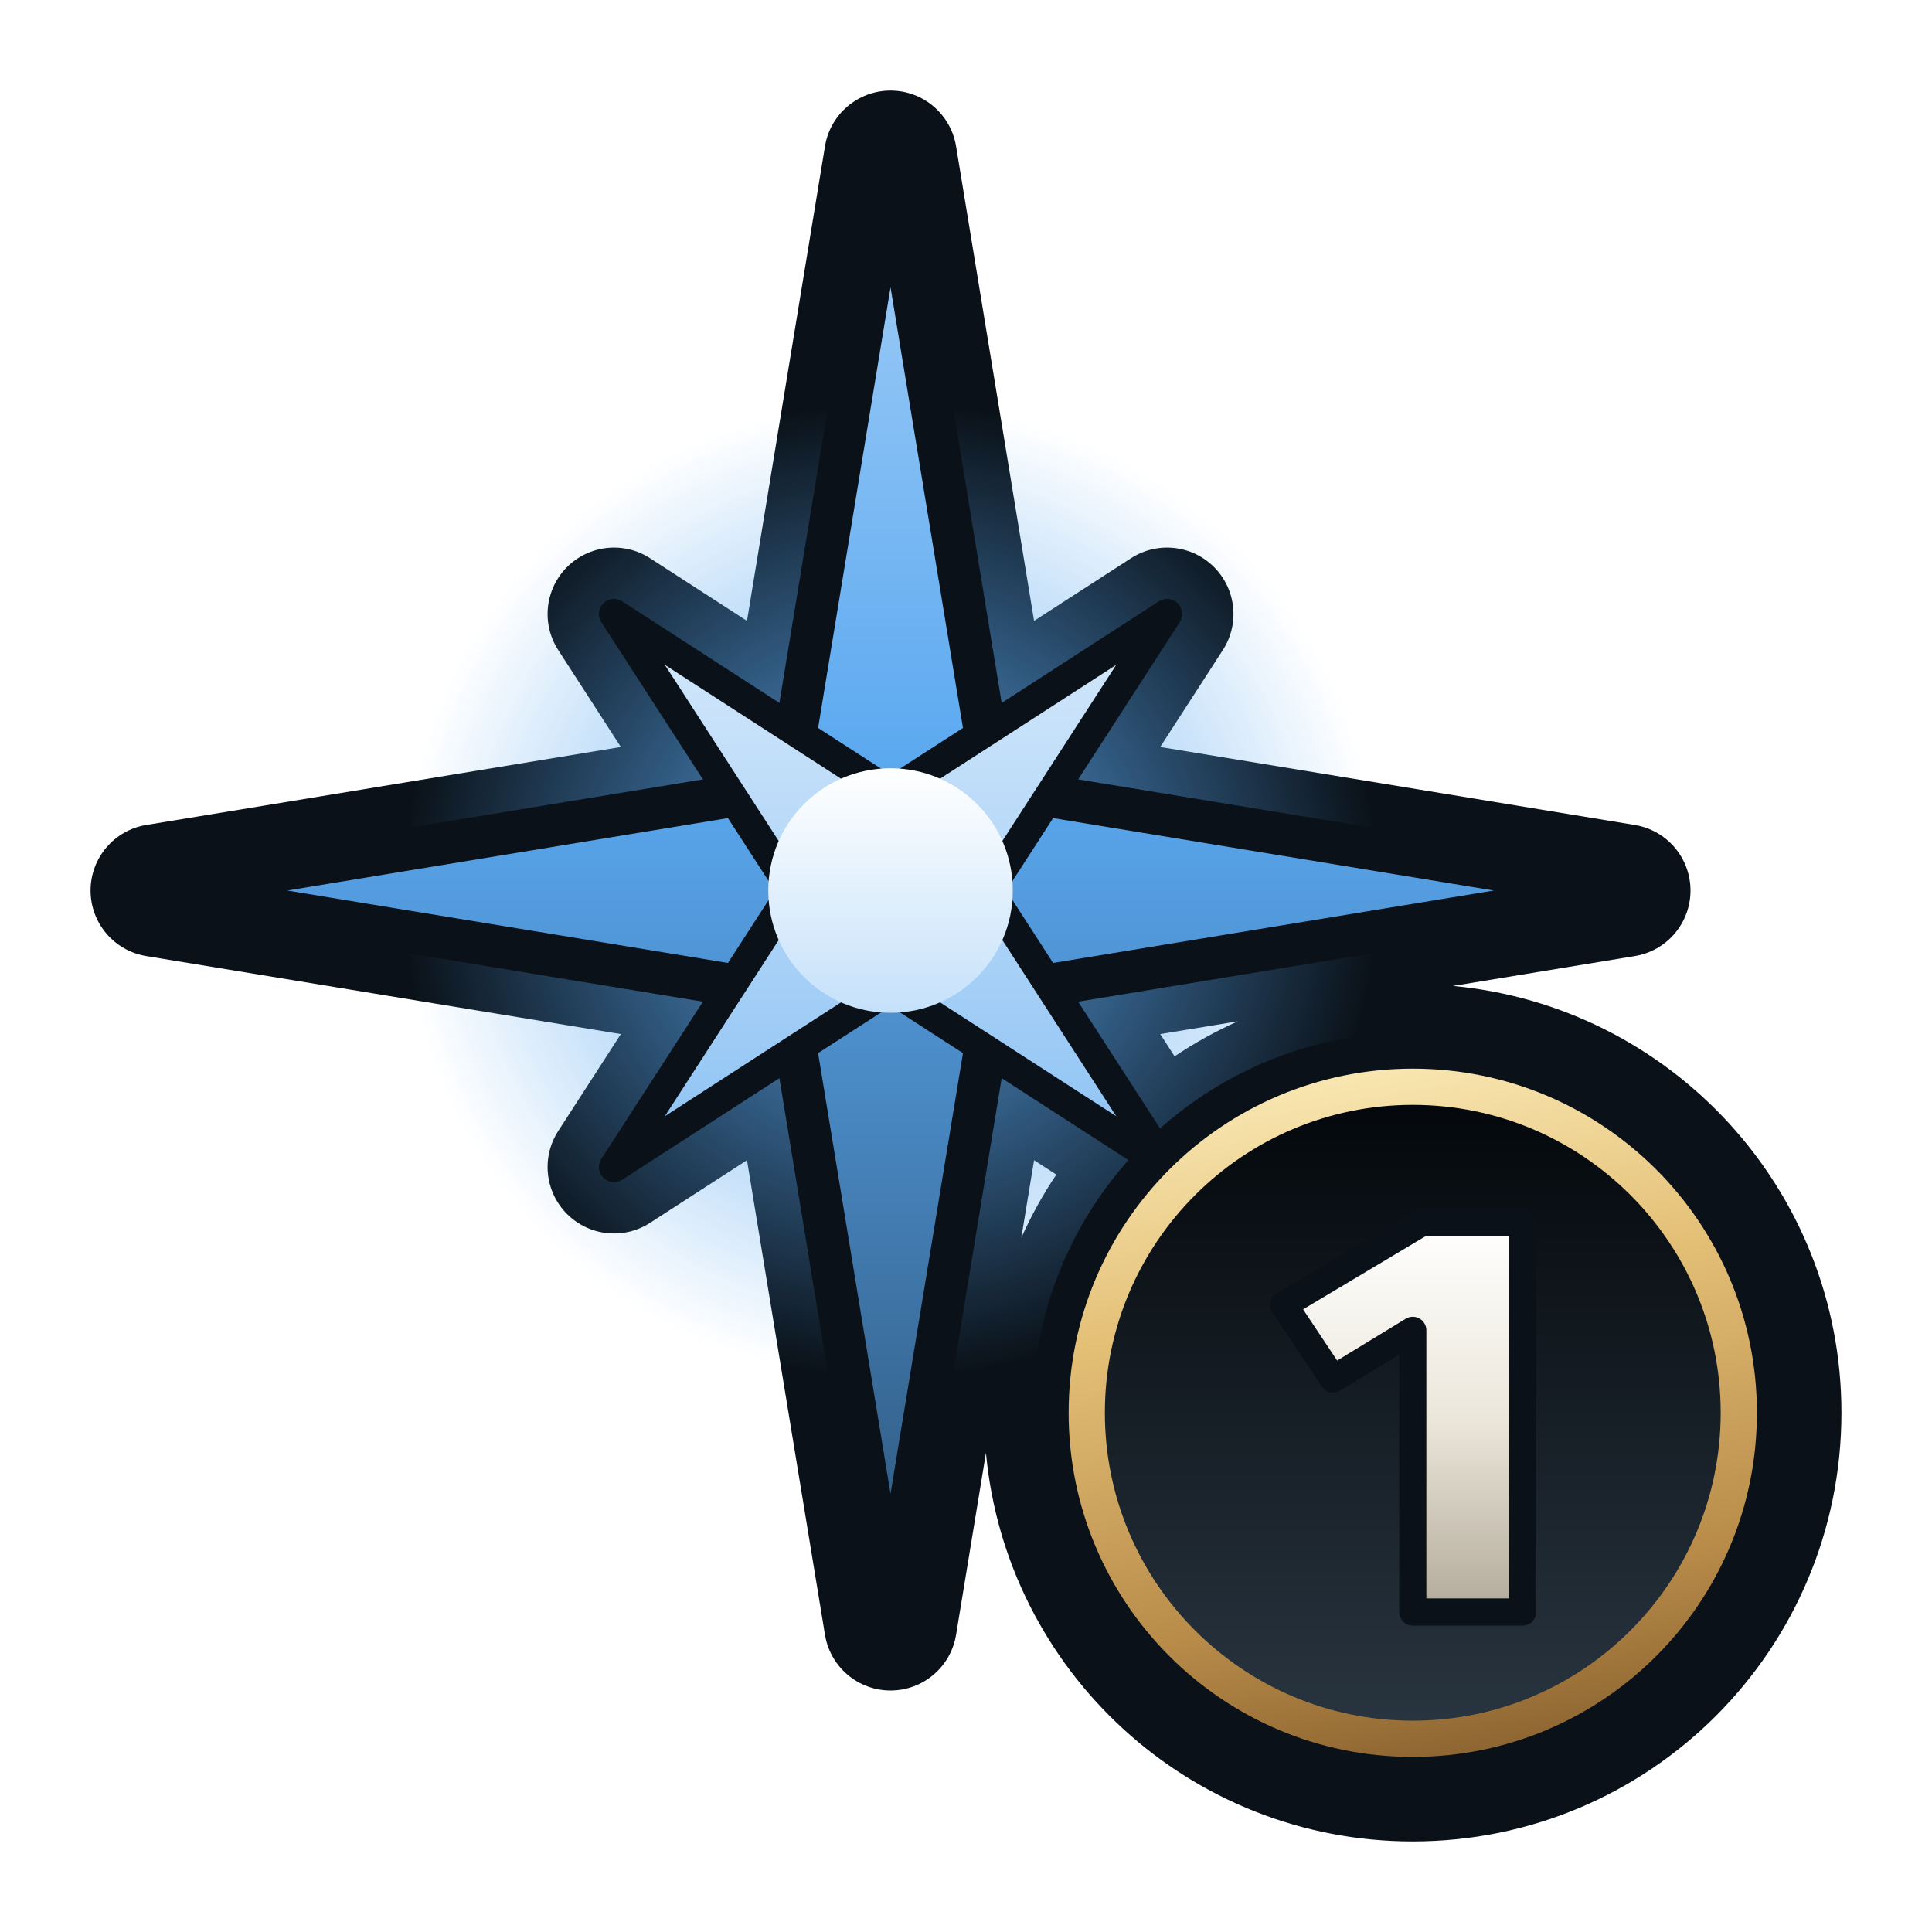
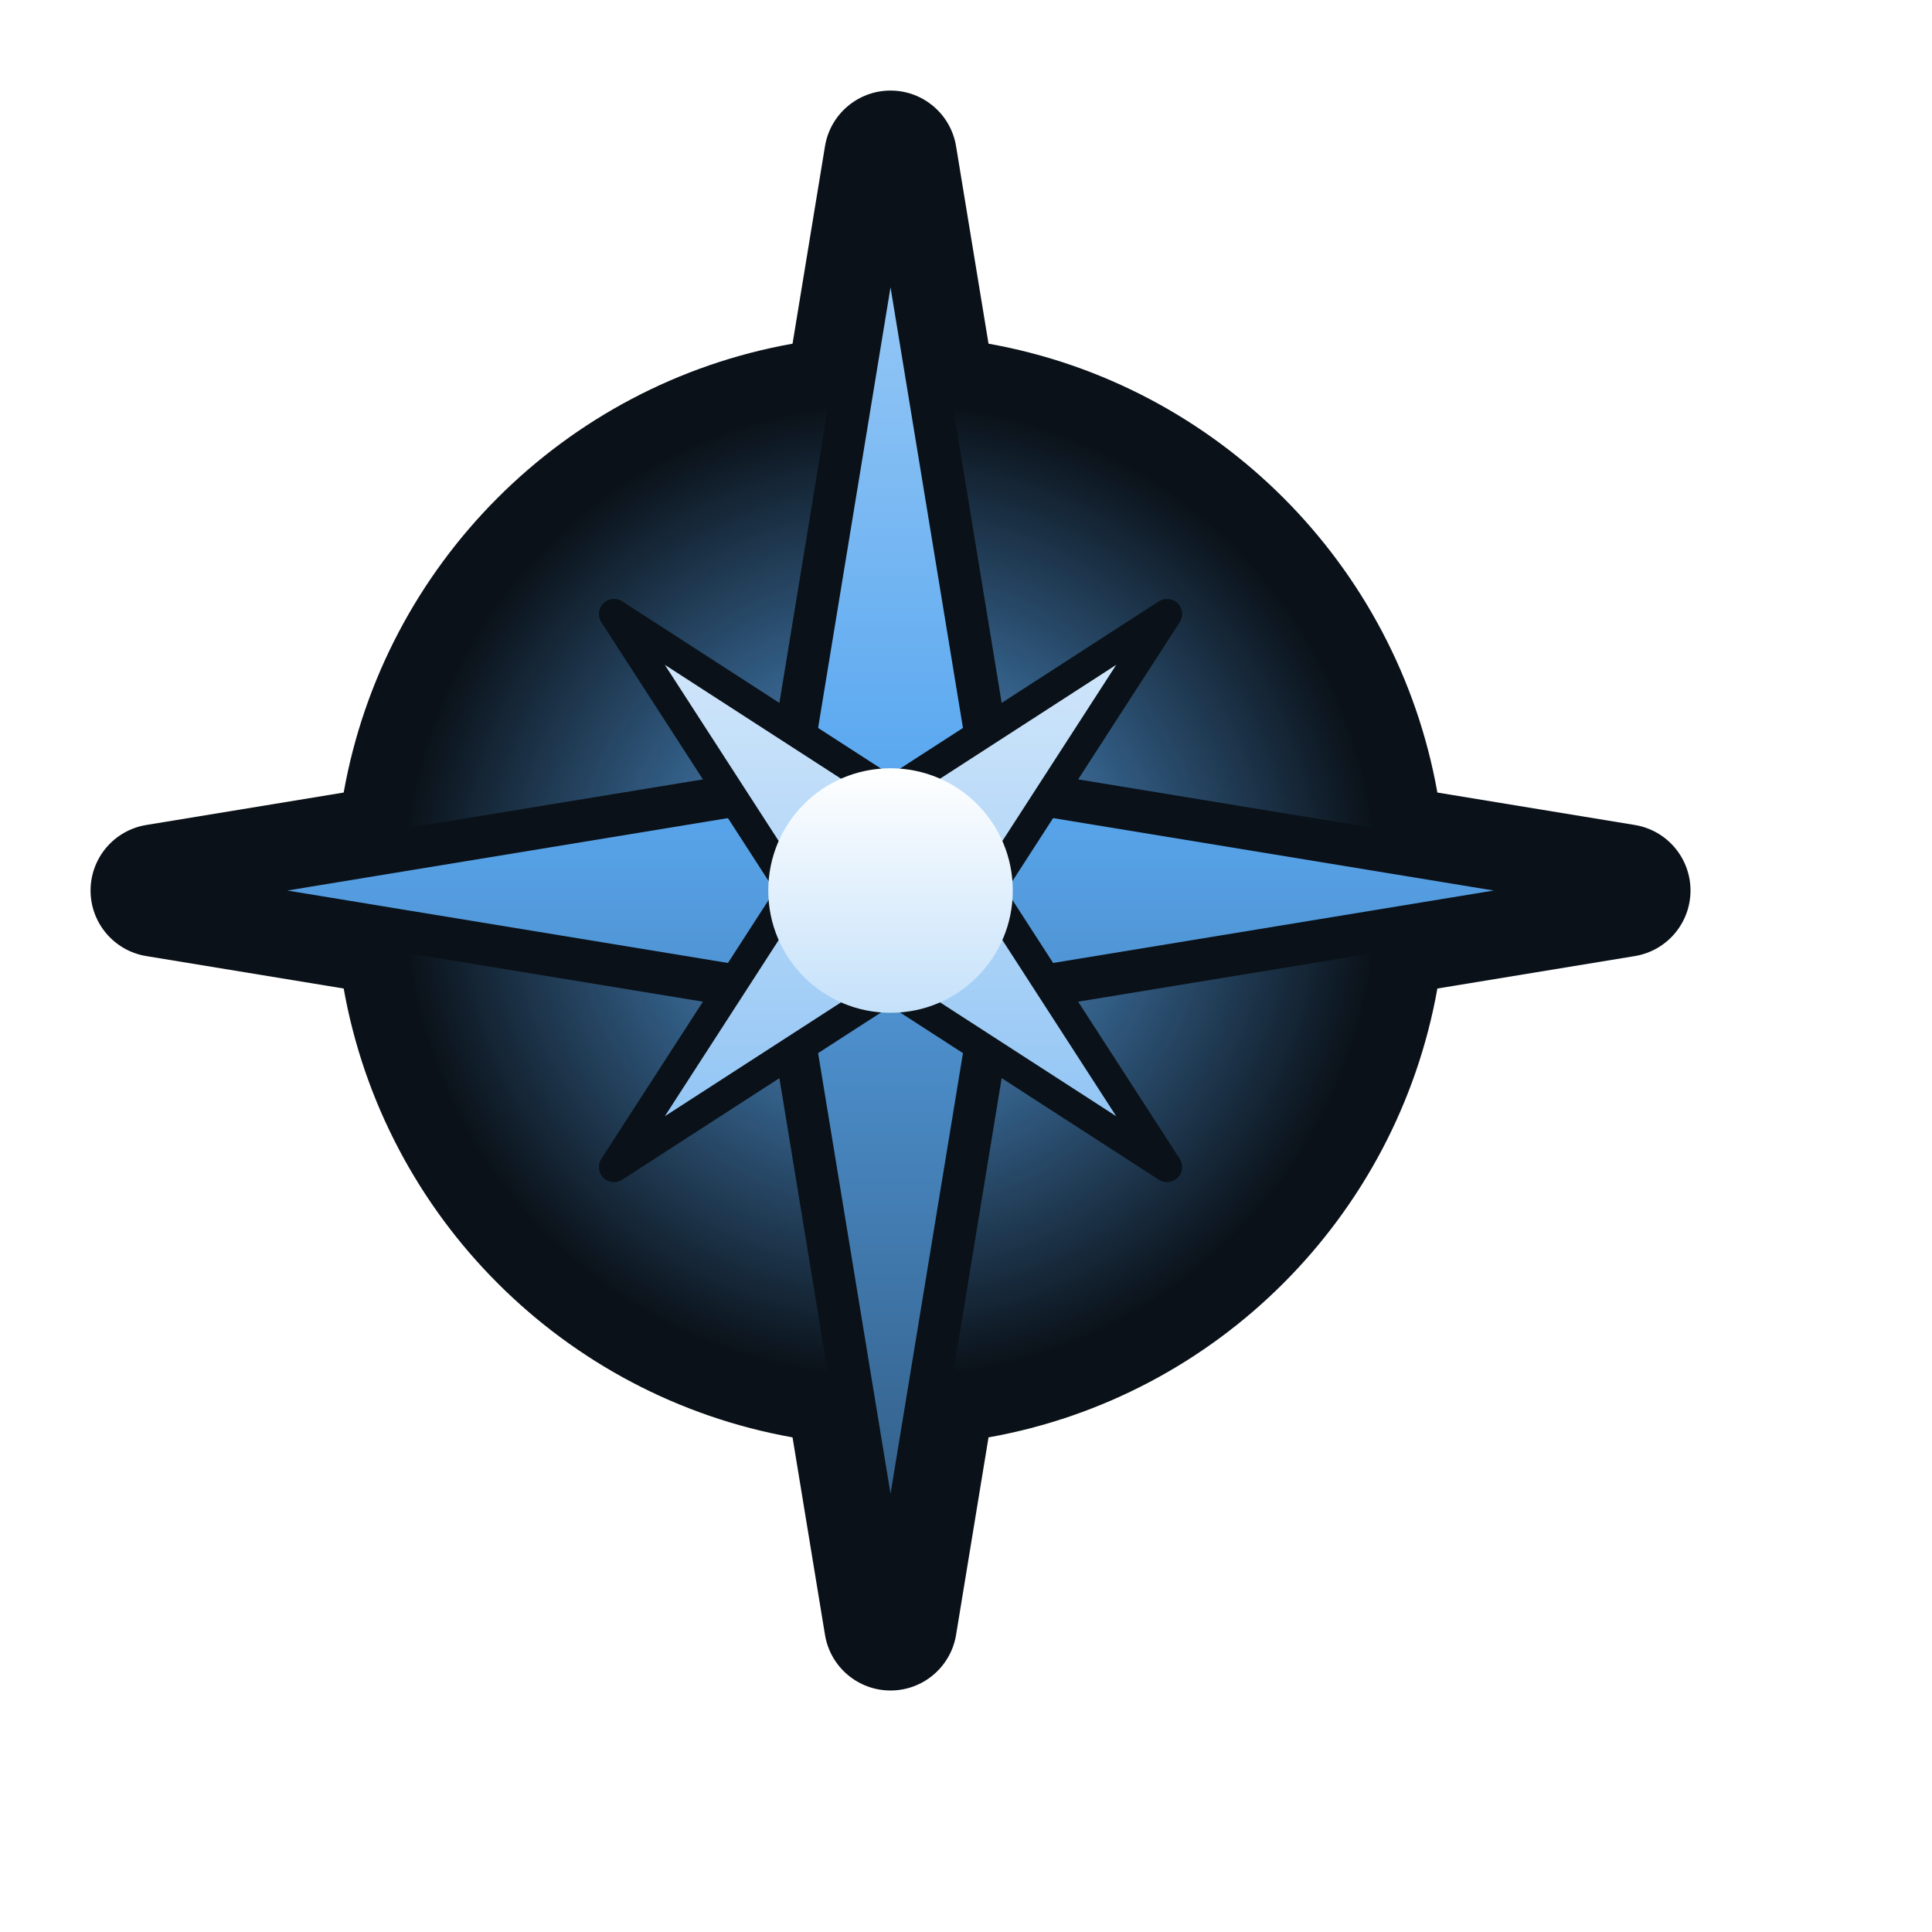
<svg xmlns="http://www.w3.org/2000/svg" width="64" height="64" viewBox="0 0 64 64">
  <defs>
    <radialGradient id="radial-gradient-1" cx="29.5" cy="29.5" r="16.2" gradientUnits="userSpaceOnUse">
      <stop offset="0" stop-color="#8cc2f4" stop-opacity="0.95" />
      <stop offset="0.5" stop-color="#5aa8f0" stop-opacity="0.55" />
      <stop offset="1" stop-color="#5aa8f0" stop-opacity="0" />
    </radialGradient>
    <linearGradient id="linear-gradient-1" x1="29.5" y1="5.2" x2="29.5" y2="53.8" gradientUnits="userSpaceOnUse">
      <stop offset="0" stop-color="#a4cff7" />
      <stop offset="0.42" stop-color="#5aa8f0" />
      <stop offset="1" stop-color="#2d5478" />
    </linearGradient>
    <linearGradient id="linear-gradient-2" x1="29.5" y1="20.34" x2="29.5" y2="38.66" gradientUnits="userSpaceOnUse">
      <stop offset="0" stop-color="#d6e9fb" />
      <stop offset="1" stop-color="#8cc2f4" />
    </linearGradient>
    <linearGradient id="linear-gradient-3" x1="29.5" y1="25.45" x2="29.5" y2="33.55" gradientUnits="userSpaceOnUse">
      <stop offset="0" stop-color="#ffffff" />
      <stop offset="1" stop-color="#c5e1fa" />
    </linearGradient>
-     <linearGradient id="linear-gradient-4" x1="44.386" y1="33.11" x2="49.214" y2="60.49" gradientUnits="userSpaceOnUse">
-       <stop offset="0" stop-color="#fff3c4" />
-       <stop offset="0.35" stop-color="#e4c077" />
-       <stop offset="0.72" stop-color="#b88b49" />
-       <stop offset="1" stop-color="#7a5426" />
-     </linearGradient>
-     <linearGradient id="linear-gradient-5" x1="46.8" y1="36.6" x2="46.8" y2="57" gradientUnits="userSpaceOnUse">
-       <stop offset="0" stop-color="#04080c" />
-       <stop offset="1" stop-color="#28343f" />
-     </linearGradient>
-     <linearGradient id="linear-gradient-6" x1="46.485" y1="40.5" x2="46.485" y2="53.4" gradientUnits="userSpaceOnUse">
-       <stop offset="0" stop-color="#ffffff" />
-       <stop offset="0.5" stop-color="#ece7db" />
-       <stop offset="1" stop-color="#b2aa9a" />
-     </linearGradient>
  </defs>
  <g id="Layer_1" data-name="Layer 1">
    <g id="emblem">
-       <path id="halo" d="M27.329 4.843 C27.504 3.78 28.423 3 29.5 3 C30.577 3 31.496 3.78 31.671 4.843 L34.255 20.567 L37.466 18.492 C38.337 17.929 39.482 18.051 40.216 18.784 C40.949 19.518 41.071 20.663 40.508 21.534 L38.433 24.745 L54.157 27.329 C55.22 27.504 56 28.423 56 29.5 C56 30.577 55.22 31.496 54.157 31.671 L48.13 32.661 C55.351 33.331 61 39.403 61 46.8 C61 54.645 54.645 61 46.8 61 C39.403 61 33.331 55.351 32.661 48.13 L31.671 54.157 C31.496 55.22 30.577 56 29.5 56 C28.423 56 27.504 55.22 27.329 54.157 L24.745 38.433 L21.534 40.508 C20.663 41.071 19.518 40.949 18.784 40.216 C18.051 39.482 17.929 38.337 18.492 37.466 L20.567 34.255 L4.843 31.671 C3.78 31.496 3 30.577 3 29.5 C3 28.423 3.78 27.504 4.843 27.329 L20.567 24.745 L18.492 21.534 C17.929 20.663 18.051 19.518 18.784 18.784 C19.518 18.051 20.663 17.929 21.534 18.492 L24.745 20.567 Z M41.004 33.832 L38.433 34.255 L38.909 34.992 C39.571 34.549 40.272 34.16 41.004 33.832 Z M34.255 38.433 L33.832 41.004 C34.16 40.272 34.549 39.571 34.992 38.909 L34.992 38.909 Z" fill="#0a1118" />
+       <path id="halo" d="M27.329 4.843 C27.504 3.78 28.423 3 29.5 3 C30.577 3 31.496 3.78 31.671 4.843 L32.746 11.385 C40.309 12.731 46.269 18.691 47.615 26.254 L54.157 27.329 C55.22 27.504 56 28.423 56 29.5 C56 30.577 55.22 31.496 54.157 31.671 L47.615 32.746 C46.269 40.309 40.309 46.269 32.746 47.615 L31.671 54.157 C31.496 55.22 30.577 56 29.5 56 C28.423 56 27.504 55.22 27.329 54.157 L26.254 47.615 C18.691 46.269 12.731 40.309 11.385 32.746 L11.385 32.746 L4.843 31.671 C3.78 31.496 3 30.577 3 29.5 C3 28.423 3.78 27.504 4.843 27.329 L11.385 26.254 C12.731 18.691 18.691 12.731 26.254 11.385 Z" fill="#0a1118" />
      <path id="aura" d="M45.7 29.5 C45.7 38.45 38.45 45.7 29.5 45.7 C20.55 45.7 13.3 38.45 13.3 29.5 C13.3 20.55 20.55 13.3 29.5 13.3 C38.45 13.3 45.7 20.55 45.7 29.5 Z" fill="url(#radial-gradient-1)" opacity="0.9" />
-       <path id="star" d="M29.5 5.2 L32.93 26.07 L53.8 29.5 L32.93 32.93 L29.5 53.8 L26.07 32.93 L5.2 29.5 L26.07 26.07 Z" fill="url(#linear-gradient-1)" stroke="#0a1118" stroke-width="1.4" stroke-linejoin="round" />
-       <path id="cross_star" data-name="cross star" d="M38.66 20.34 L32.74 29.5 L38.66 38.66 L29.5 32.74 L20.34 38.66 L26.26 29.5 L20.34 20.34 L29.5 26.26 Z" fill="url(#linear-gradient-2)" stroke="#0a1118" stroke-linejoin="round" />
+       <polygon id="star" points="29.5,5.2 32.93,26.07 53.8,29.5 32.93,32.93 29.5,53.8 26.07,32.93 5.2,29.5 26.07,26.07" fill="url(#linear-gradient-1)" stroke="#0a1118" stroke-width="1.4" stroke-linejoin="round" />
+       <polygon id="cross_star" data-name="cross star" points="38.66,20.34 32.74,29.5 38.66,38.66 29.5,32.74 20.34,38.66 26.26,29.5 20.34,20.34 29.5,26.26" fill="url(#linear-gradient-2)" stroke="#0a1118" stroke-linejoin="round" />
      <path id="core" d="M33.55 29.5 C33.55 31.74 31.74 33.55 29.5 33.55 C27.26 33.55 25.45 31.74 25.45 29.5 C25.45 27.26 27.26 25.45 29.5 25.45 C31.74 25.45 33.55 27.26 33.55 29.5 Z" fill="url(#linear-gradient-3)" />
-       <path id="numeral_ring" data-name="numeral ring" d="M58.8 46.8 C58.8 53.43 53.43 58.8 46.8 58.8 C40.17 58.8 34.8 53.43 34.8 46.8 C34.8 40.17 40.17 34.8 46.8 34.8 C53.43 34.8 58.8 40.17 58.8 46.8 Z" fill="url(#linear-gradient-4)" stroke="#0a1118" stroke-width="1.2" stroke-linejoin="round" />
-       <path id="numeral_disc" data-name="numeral disc" d="M57 46.8 C57 52.43 52.43 57 46.8 57 C41.17 57 36.6 52.43 36.6 46.8 C36.6 41.17 41.17 36.6 46.8 36.6 C52.43 36.6 57 41.17 57 46.8 Z" fill="url(#linear-gradient-5)" />
-       <path id="numeral" d="M50.44 53.4 L46.8 53.4 L46.8 44.07 L44.16 45.68 L42.53 43.23 L47.1 40.5 L50.44 40.5 Z" fill="url(#linear-gradient-6)" stroke="#0a1118" stroke-width="0.9" stroke-linejoin="round" />
    </g>
  </g>
</svg>
